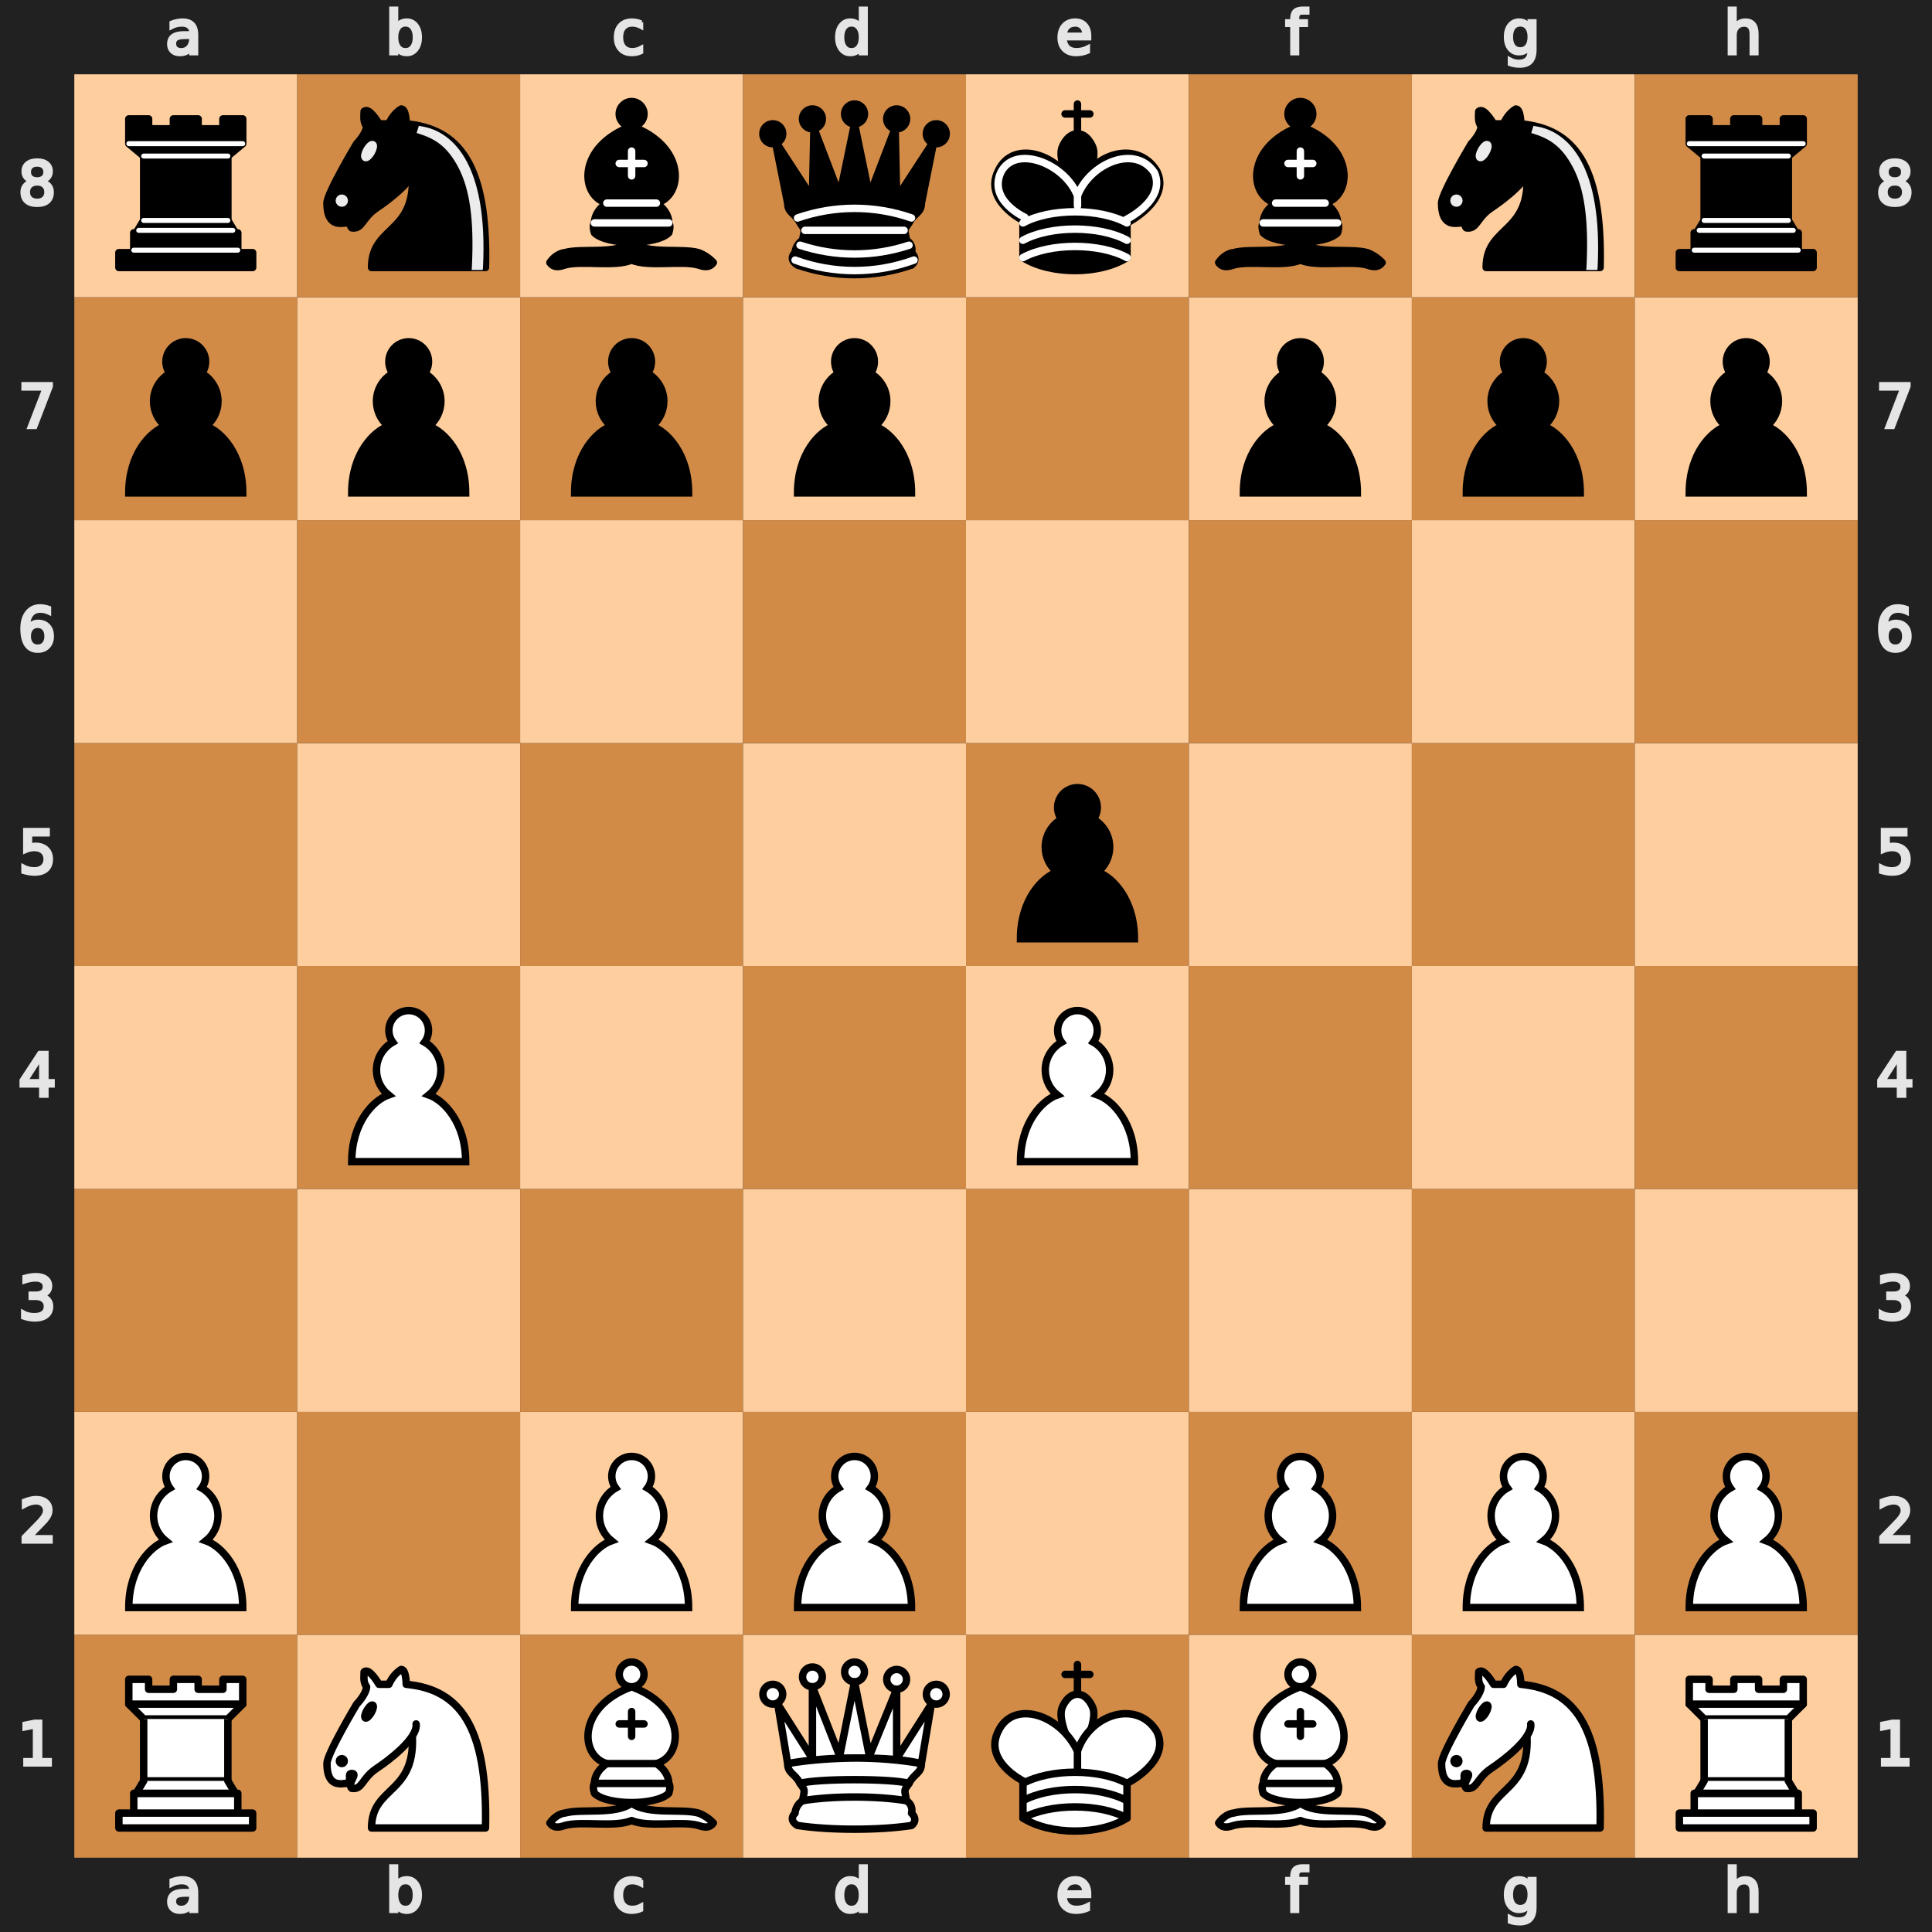
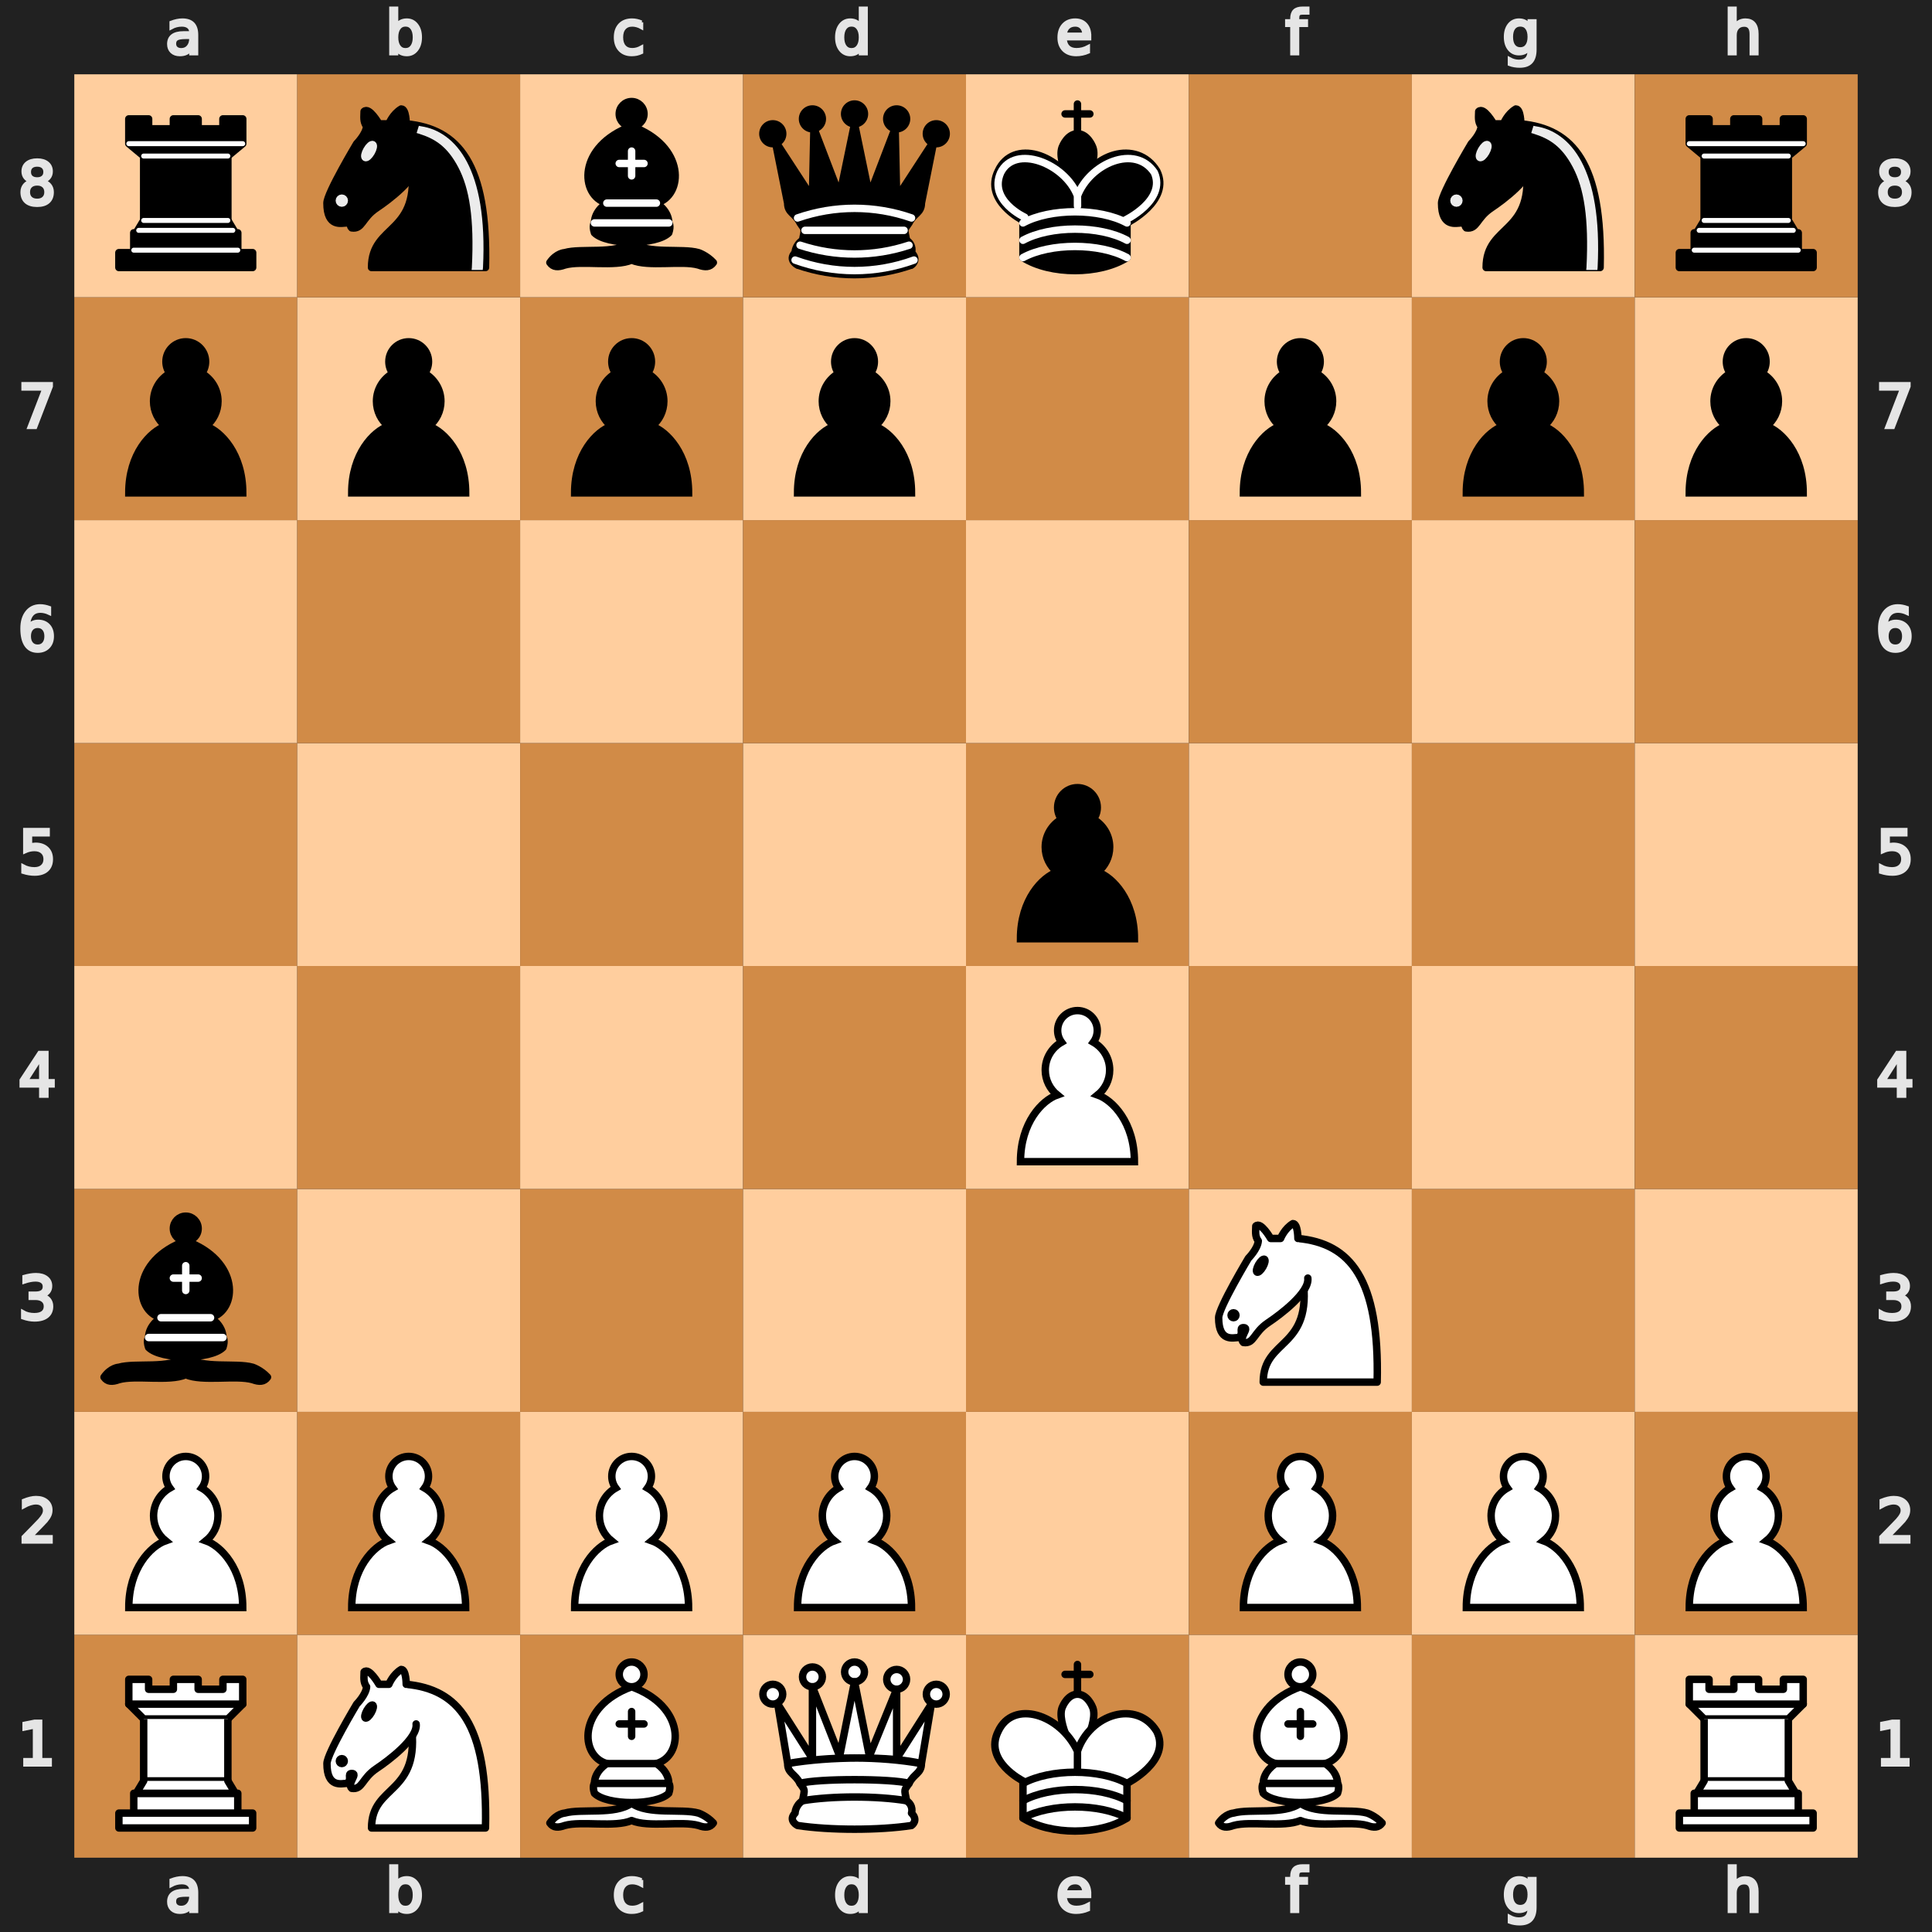
<svg xmlns="http://www.w3.org/2000/svg" xmlns:xlink="http://www.w3.org/1999/xlink" version="1.2" baseProfile="tiny" viewBox="0 0 390 390">
  <defs>
    <g id="white-pawn" class="white pawn">
      <path d="M22.5 9c-2.21 0-4 1.79-4 4 0 .89.29 1.71.78 2.38C17.33 16.5 16 18.59 16 21c0 2.03.94 3.84 2.41 5.03-3 1.06-7.41 5.55-7.41 13.47h23c0-7.92-4.41-12.41-7.41-13.47 1.47-1.19 2.41-3 2.41-5.03 0-2.41-1.33-4.5-3.28-5.62.49-.67.78-1.49.78-2.38 0-2.21-1.79-4-4-4z" fill="#fff" stroke="#000" stroke-width="1.5" stroke-linecap="round" />
    </g>
    <g id="white-knight" class="white knight" fill="none" fill-rule="evenodd" stroke="#000" stroke-width="1.5" stroke-linecap="round" stroke-linejoin="round">
      <path d="M 22,10 C 32.5,11 38.5,18 38,39 L 15,39 C 15,30 25,32.5 23,18" style="fill:#ffffff; stroke:#000000;" />
      <path d="M 24,18 C 24.38,20.91 18.45,25.37 16,27 C 13,29 13.18,31.34 11,31 C 9.958,30.06 12.41,27.96 11,28 C 10,28 11.19,29.23 10,30 C 9,30 5.997,31 6,26 C 6,24 12,14 12,14 C 12,14 13.89,12.1 14,10.5 C 13.27,9.506 13.5,8.5 13.5,7.5 C 14.5,6.5 16.5,10 16.5,10 L 18.5,10 C 18.5,10 19.28,8.008 21,7 C 22,7 22,10 22,10" style="fill:#ffffff; stroke:#000000;" />
      <path d="M 9.5 25.5 A 0.5 0.5 0 1 1 8.5,25.5 A 0.5 0.5 0 1 1 9.5 25.5 z" style="fill:#000000; stroke:#000000;" />
      <path d="M 15 15.5 A 0.5 1.5 0 1 1 14,15.5 A 0.5 1.5 0 1 1 15 15.5 z" transform="matrix(0.866,0.5,-0.5,0.866,9.693,-5.173)" style="fill:#000000; stroke:#000000;" />
    </g>
    <g id="white-bishop" class="white bishop" fill="none" fill-rule="evenodd" stroke="#000" stroke-width="1.5" stroke-linecap="round" stroke-linejoin="round">
      <g fill="#fff" stroke-linecap="butt">
        <path d="M9 36c3.39-.97 10.11.43 13.5-2 3.39 2.43 10.11 1.03 13.5 2 0 0 1.65.54 3 2-.68.97-1.65.99-3 .5-3.39-.97-10.11.46-13.5-1-3.39 1.46-10.11.03-13.5 1-1.354.49-2.323.47-3-.5 1.354-1.94 3-2 3-2zM15 32c2.5 2.5 12.5 2.5 15 0 .5-1.5 0-2 0-2 0-2.5-2.5-4-2.5-4 5.5-1.5 6-11.5-5-15.5-11 4-10.5 14-5 15.5 0 0-2.5 1.5-2.5 4 0 0-.5.5 0 2zM25 8a2.5 2.5 0 1 1-5 0 2.5 2.5 0 1 1 5 0z" />
      </g>
      <path d="M17.5 26h10M15 30h15m-7.5-14.5v5M20 18h5" stroke-linejoin="miter" />
    </g>
    <g id="white-rook" class="white rook" fill="#fff" fill-rule="evenodd" stroke="#000" stroke-width="1.5" stroke-linecap="round" stroke-linejoin="round">
      <path d="M9 39h27v-3H9v3zM12 36v-4h21v4H12zM11 14V9h4v2h5V9h5v2h5V9h4v5" stroke-linecap="butt" />
      <path d="M34 14l-3 3H14l-3-3" />
      <path d="M31 17v12.5H14V17" stroke-linecap="butt" stroke-linejoin="miter" />
      <path d="M31 29.5l1.5 2.5h-20l1.5-2.5" />
      <path d="M11 14h23" fill="none" stroke-linejoin="miter" />
    </g>
    <g id="white-queen" class="white queen" fill="#fff" fill-rule="evenodd" stroke="#000" stroke-width="1.5" stroke-linecap="round" stroke-linejoin="round">
      <path d="M8 12a2 2 0 1 1-4 0 2 2 0 1 1 4 0zM24.5 7.5a2 2 0 1 1-4 0 2 2 0 1 1 4 0zM41 12a2 2 0 1 1-4 0 2 2 0 1 1 4 0zM16 8.5a2 2 0 1 1-4 0 2 2 0 1 1 4 0zM33 9a2 2 0 1 1-4 0 2 2 0 1 1 4 0z" />
      <path d="M9 26c8.5-1.5 21-1.5 27 0l2-12-7 11V11l-5.5 13.5-3-15-3 15-5.5-14V25L7 14l2 12zM9 26c0 2 1.5 2 2.5 4 1 1.5 1 1 .5 3.5-1.5 1-1.5 2.5-1.5 2.5-1.5 1.5.5 2.5.5 2.5 6.5 1 16.5 1 23 0 0 0 1.5-1 0-2.5 0 0 .5-1.5-1-2.5-.5-2.5-.5-2 .5-3.5 1-2 2.5-2 2.5-4-8.5-1.5-18.5-1.5-27 0z" stroke-linecap="butt" />
      <path d="M11.5 30c3.5-1 18.5-1 22 0M12 33.5c6-1 15-1 21 0" fill="none" />
    </g>
    <g id="white-king" class="white king" fill="none" fill-rule="evenodd" stroke="#000" stroke-width="1.5" stroke-linecap="round" stroke-linejoin="round">
      <path d="M22.5 11.63V6M20 8h5" stroke-linejoin="miter" />
      <path d="M22.5 25s4.5-7.5 3-10.5c0 0-1-2.5-3-2.5s-3 2.5-3 2.5c-1.5 3 3 10.5 3 10.5" fill="#fff" stroke-linecap="butt" stroke-linejoin="miter" />
      <path d="M11.5 37c5.5 3.5 15.5 3.5 21 0v-7s9-4.5 6-10.5c-4-6.5-13.5-3.5-16 4V27v-3.5c-3.5-7.5-13-10.5-16-4-3 6 5 10 5 10V37z" fill="#fff" />
      <path d="M11.5 30c5.5-3 15.5-3 21 0m-21 3.5c5.5-3 15.5-3 21 0m-21 3.5c5.5-3 15.5-3 21 0" />
    </g>
    <g id="black-pawn" class="black pawn">
      <path d="M22.5 9c-2.21 0-4 1.79-4 4 0 .89.29 1.71.78 2.38C17.33 16.5 16 18.59 16 21c0 2.03.94 3.84 2.41 5.03-3 1.06-7.41 5.55-7.41 13.47h23c0-7.92-4.41-12.41-7.41-13.47 1.47-1.19 2.41-3 2.41-5.03 0-2.41-1.33-4.5-3.28-5.62.49-.67.78-1.49.78-2.38 0-2.21-1.79-4-4-4z" fill="#000" stroke="#000" stroke-width="1.5" stroke-linecap="round" />
    </g>
    <g id="black-knight" class="black knight" fill="none" fill-rule="evenodd" stroke="#000" stroke-width="1.5" stroke-linecap="round" stroke-linejoin="round">
      <path d="M 22,10 C 32.5,11 38.5,18 38,39 L 15,39 C 15,30 25,32.5 23,18" style="fill:#000000; stroke:#000000;" />
      <path d="M 24,18 C 24.38,20.91 18.45,25.37 16,27 C 13,29 13.18,31.34 11,31 C 9.958,30.06 12.41,27.96 11,28 C 10,28 11.19,29.23 10,30 C 9,30 5.997,31 6,26 C 6,24 12,14 12,14 C 12,14 13.89,12.1 14,10.5 C 13.27,9.506 13.5,8.5 13.5,7.5 C 14.5,6.5 16.5,10 16.5,10 L 18.5,10 C 18.5,10 19.28,8.008 21,7 C 22,7 22,10 22,10" style="fill:#000000; stroke:#000000;" />
      <path d="M 9.5 25.5 A 0.5 0.5 0 1 1 8.5,25.5 A 0.5 0.5 0 1 1 9.5 25.5 z" style="fill:#ececec; stroke:#ececec;" />
      <path d="M 15 15.5 A 0.5 1.5 0 1 1 14,15.5 A 0.5 1.5 0 1 1 15 15.5 z" transform="matrix(0.866,0.5,-0.5,0.866,9.693,-5.173)" style="fill:#ececec; stroke:#ececec;" />
      <path d="M 24.55,10.4 L 24.1,11.85 L 24.6,12 C 27.75,13 30.25,14.49 32.5,18.75 C 34.75,23.01 35.75,29.06 35.25,39 L 35.2,39.5 L 37.45,39.5 L 37.5,39 C 38,28.94 36.62,22.15 34.25,17.66 C 31.88,13.17 28.46,11.02 25.06,10.5 L 24.55,10.4 z " style="fill:#ececec; stroke:none;" />
    </g>
    <g id="black-bishop" class="black bishop" fill="none" fill-rule="evenodd" stroke="#000" stroke-width="1.5" stroke-linecap="round" stroke-linejoin="round">
      <path d="M9 36c3.39-.97 10.11.43 13.5-2 3.39 2.43 10.11 1.03 13.5 2 0 0 1.65.54 3 2-.68.97-1.65.99-3 .5-3.39-.97-10.11.46-13.5-1-3.39 1.46-10.11.03-13.5 1-1.354.49-2.323.47-3-.5 1.354-1.94 3-2 3-2zm6-4c2.5 2.5 12.5 2.5 15 0 .5-1.5 0-2 0-2 0-2.5-2.5-4-2.5-4 5.5-1.5 6-11.5-5-15.5-11 4-10.5 14-5 15.5 0 0-2.5 1.5-2.5 4 0 0-.5.5 0 2zM25 8a2.5 2.5 0 1 1-5 0 2.5 2.5 0 1 1 5 0z" fill="#000" stroke-linecap="butt" />
      <path d="M17.5 26h10M15 30h15m-7.5-14.5v5M20 18h5" stroke="#fff" stroke-linejoin="miter" />
    </g>
    <g id="black-rook" class="black rook" fill="#000" fill-rule="evenodd" stroke="#000" stroke-width="1.5" stroke-linecap="round" stroke-linejoin="round">
      <path d="M9 39h27v-3H9v3zM12.5 32l1.5-2.5h17l1.5 2.5h-20zM12 36v-4h21v4H12z" stroke-linecap="butt" />
      <path d="M14 29.5v-13h17v13H14z" stroke-linecap="butt" stroke-linejoin="miter" />
      <path d="M14 16.5L11 14h23l-3 2.5H14zM11 14V9h4v2h5V9h5v2h5V9h4v5H11z" stroke-linecap="butt" />
      <path d="M12 35.5h21M13 31.5h19M14 29.5h17M14 16.5h17M11 14h23" fill="none" stroke="#fff" stroke-width="1" stroke-linejoin="miter" />
    </g>
    <g id="black-queen" class="black queen" fill="#000" fill-rule="evenodd" stroke="#000" stroke-width="1.5" stroke-linecap="round" stroke-linejoin="round">
      <g fill="#000" stroke="none">
        <circle cx="6" cy="12" r="2.75" />
        <circle cx="14" cy="9" r="2.75" />
        <circle cx="22.5" cy="8" r="2.75" />
        <circle cx="31" cy="9" r="2.75" />
        <circle cx="39" cy="12" r="2.75" />
      </g>
      <path d="M9 26c8.5-1.5 21-1.5 27 0l2.5-12.5L31 25l-.3-14.1-5.2 13.6-3-14.5-3 14.5-5.2-13.6L14 25 6.5 13.5 9 26zM9 26c0 2 1.5 2 2.5 4 1 1.5 1 1 .5 3.5-1.5 1-1.5 2.5-1.5 2.5-1.5 1.5.5 2.5.5 2.5 6.5 1 16.5 1 23 0 0 0 1.5-1 0-2.5 0 0 .5-1.5-1-2.5-.5-2.5-.5-2 .5-3.5 1-2 2.5-2 2.5-4-8.5-1.5-18.5-1.5-27 0z" stroke-linecap="butt" />
      <path d="M11 38.5a35 35 1 0 0 23 0" fill="none" stroke-linecap="butt" />
      <path d="M11 29a35 35 1 0 1 23 0M12.5 31.5h20M11.5 34.5a35 35 1 0 0 22 0M10.5 37.5a35 35 1 0 0 24 0" fill="none" stroke="#fff" />
    </g>
    <g id="black-king" class="black king" fill="none" fill-rule="evenodd" stroke="#000" stroke-width="1.5" stroke-linecap="round" stroke-linejoin="round">
      <path d="M22.5 11.63V6" stroke-linejoin="miter" />
      <path d="M22.5 25s4.5-7.5 3-10.5c0 0-1-2.5-3-2.5s-3 2.5-3 2.5c-1.5 3 3 10.5 3 10.5" fill="#000" stroke-linecap="butt" stroke-linejoin="miter" />
      <path d="M11.5 37c5.5 3.5 15.5 3.5 21 0v-7s9-4.5 6-10.5c-4-6.5-13.5-3.5-16 4V27v-3.5c-3.5-7.5-13-10.5-16-4-3 6 5 10 5 10V37z" fill="#000" />
      <path d="M20 8h5" stroke-linejoin="miter" />
      <path d="M32 29.5s8.5-4 6.03-9.65C34.15 14 25 18 22.5 24.5l.01 2.1-.01-2.1C20 18 9.906 14 6.997 19.85c-2.497 5.65 4.853 9 4.853 9M11.5 30c5.5-3 15.5-3 21 0m-21 3.5c5.5-3 15.5-3 21 0m-21 3.5c5.5-3 15.5-3 21 0" stroke="#fff" />
    </g>
  </defs>
  <rect x="0" y="0" width="390" height="390" fill="#212121" />
  <g transform="translate(20, 0) scale(0.75, 0.75)" fill="#e5e5e5" stroke="#e5e5e5">
    <path d="M23.328 10.016q-1.742 0-2.414.398-.672.398-.672 1.36 0 .765.5 1.218.508.445 1.375.445 1.196 0 1.914-.843.727-.852.727-2.258v-.32zm2.867-.594v4.992h-1.437v-1.328q-.492.797-1.227 1.18-.734.375-1.797.375-1.343 0-2.14-.75-.79-.758-.79-2.024 0-1.476.985-2.226.992-.75 2.953-.75h2.016V8.75q0-.992-.656-1.531-.649-.547-1.829-.547-.75 0-1.46.18-.711.18-1.368.539V6.062q.79-.304 1.532-.453.742-.156 1.445-.156 1.898 0 2.836.984.937.985.937 2.985z" />
  </g>
  <g transform="translate(20, 375) scale(0.75, 0.75)" fill="#e5e5e5" stroke="#e5e5e5">
    <path d="M23.328 10.016q-1.742 0-2.414.398-.672.398-.672 1.36 0 .765.5 1.218.508.445 1.375.445 1.196 0 1.914-.843.727-.852.727-2.258v-.32zm2.867-.594v4.992h-1.437v-1.328q-.492.797-1.227 1.18-.734.375-1.797.375-1.343 0-2.14-.75-.79-.758-.79-2.024 0-1.476.985-2.226.992-.75 2.953-.75h2.016V8.75q0-.992-.656-1.531-.649-.547-1.829-.547-.75 0-1.46.18-.711.18-1.368.539V6.062q.79-.304 1.532-.453.742-.156 1.445-.156 1.898 0 2.836.984.937.985.937 2.985z" />
  </g>
  <g transform="translate(65, 0) scale(0.75, 0.75)" fill="#e5e5e5" stroke="#e5e5e5">
    <path d="M24.922 10.047q0-1.586-.656-2.485-.649-.906-1.79-.906-1.14 0-1.796.906-.649.899-.649 2.485 0 1.586.649 2.492.656.898 1.797.898 1.14 0 1.789-.898.656-.906.656-2.492zm-4.89-3.055q.452-.781 1.14-1.156.695-.383 1.656-.383 1.594 0 2.586 1.266 1 1.265 1 3.328 0 2.062-1 3.328-.992 1.266-2.586 1.266-.96 0-1.656-.375-.688-.383-1.14-1.164v1.312h-1.446V2.258h1.445z" />
  </g>
  <g transform="translate(65, 375) scale(0.75, 0.75)" fill="#e5e5e5" stroke="#e5e5e5">
    <path d="M24.922 10.047q0-1.586-.656-2.485-.649-.906-1.79-.906-1.14 0-1.796.906-.649.899-.649 2.485 0 1.586.649 2.492.656.898 1.797.898 1.14 0 1.789-.898.656-.906.656-2.492zm-4.89-3.055q.452-.781 1.14-1.156.695-.383 1.656-.383 1.594 0 2.586 1.266 1 1.265 1 3.328 0 2.062-1 3.328-.992 1.266-2.586 1.266-.96 0-1.656-.375-.688-.383-1.14-1.164v1.312h-1.446V2.258h1.445z" />
  </g>
  <g transform="translate(110, 0) scale(0.75, 0.75)" fill="#e5e5e5" stroke="#e5e5e5">
    <path d="M25.96 6v1.344q-.608-.336-1.226-.5-.609-.172-1.234-.172-1.398 0-2.172.89-.773.883-.773 2.485 0 1.601.773 2.492.774.883 2.172.883.625 0 1.234-.164.618-.172 1.227-.508v1.328q-.602.281-1.25.422-.64.14-1.367.14-1.977 0-3.14-1.242-1.165-1.242-1.165-3.351 0-2.14 1.172-3.367 1.18-1.227 3.227-1.227.664 0 1.296.14.633.134 1.227.407z" />
  </g>
  <g transform="translate(110, 375) scale(0.75, 0.75)" fill="#e5e5e5" stroke="#e5e5e5">
    <path d="M25.96 6v1.344q-.608-.336-1.226-.5-.609-.172-1.234-.172-1.398 0-2.172.89-.773.883-.773 2.485 0 1.601.773 2.492.774.883 2.172.883.625 0 1.234-.164.618-.172 1.227-.508v1.328q-.602.281-1.25.422-.64.14-1.367.14-1.977 0-3.14-1.242-1.165-1.242-1.165-3.351 0-2.14 1.172-3.367 1.18-1.227 3.227-1.227.664 0 1.296.14.633.134 1.227.407z" />
  </g>
  <g transform="translate(155, 0) scale(0.75, 0.75)" fill="#e5e5e5" stroke="#e5e5e5">
    <path d="M24.973 6.992V2.258h1.437v12.156h-1.437v-1.312q-.453.78-1.149 1.164-.687.375-1.656.375-1.586 0-2.586-1.266-.992-1.266-.992-3.328 0-2.063.992-3.328 1-1.266 2.586-1.266.969 0 1.656.383.696.375 1.149 1.156zm-4.899 3.055q0 1.586.649 2.492.656.898 1.797.898 1.14 0 1.796-.898.657-.906.657-2.492 0-1.586-.657-2.485-.656-.906-1.796-.906-1.141 0-1.797.906-.649.899-.649 2.485z" />
  </g>
  <g transform="translate(155, 375) scale(0.75, 0.75)" fill="#e5e5e5" stroke="#e5e5e5">
    <path d="M24.973 6.992V2.258h1.437v12.156h-1.437v-1.312q-.453.78-1.149 1.164-.687.375-1.656.375-1.586 0-2.586-1.266-.992-1.266-.992-3.328 0-2.063.992-3.328 1-1.266 2.586-1.266.969 0 1.656.383.696.375 1.149 1.156zm-4.899 3.055q0 1.586.649 2.492.656.898 1.797.898 1.14 0 1.796-.898.657-.906.657-2.492 0-1.586-.657-2.485-.656-.906-1.796-.906-1.141 0-1.797.906-.649.899-.649 2.485z" />
  </g>
  <g transform="translate(200, 0) scale(0.75, 0.75)" fill="#e5e5e5" stroke="#e5e5e5">
    <path d="M26.555 9.68v.703h-6.61q.094 1.484.89 2.265.806.774 2.235.774.828 0 1.602-.203.781-.203 1.547-.61v1.36q-.774.328-1.586.5-.813.172-1.649.172-2.093 0-3.32-1.22-1.219-1.218-1.219-3.296 0-2.148 1.157-3.406 1.164-1.266 3.132-1.266 1.766 0 2.79 1.14 1.03 1.134 1.03 3.087zm-1.438-.422q-.015-1.18-.664-1.883-.64-.703-1.703-.703-1.203 0-1.93.68-.718.68-.828 1.914z" />
  </g>
  <g transform="translate(200, 375) scale(0.75, 0.75)" fill="#e5e5e5" stroke="#e5e5e5">
    <path d="M26.555 9.68v.703h-6.61q.094 1.484.89 2.265.806.774 2.235.774.828 0 1.602-.203.781-.203 1.547-.61v1.36q-.774.328-1.586.5-.813.172-1.649.172-2.093 0-3.32-1.22-1.219-1.218-1.219-3.296 0-2.148 1.157-3.406 1.164-1.266 3.132-1.266 1.766 0 2.79 1.14 1.03 1.134 1.03 3.087zm-1.438-.422q-.015-1.18-.664-1.883-.64-.703-1.703-.703-1.203 0-1.93.68-.718.68-.828 1.914z" />
  </g>
  <g transform="translate(245, 0) scale(0.75, 0.75)" fill="#e5e5e5" stroke="#e5e5e5">
    <path d="M25.285 2.258v1.195H23.91q-.773 0-1.078.313-.297.312-.297 1.125v.773h2.367v1.117h-2.367v7.633H21.09V6.781h-1.375V5.664h1.375v-.61q0-1.46.68-2.124.68-.672 2.156-.672z" />
  </g>
  <g transform="translate(245, 375) scale(0.75, 0.75)" fill="#e5e5e5" stroke="#e5e5e5">
    <path d="M25.285 2.258v1.195H23.91q-.773 0-1.078.313-.297.312-.297 1.125v.773h2.367v1.117h-2.367v7.633H21.09V6.781h-1.375V5.664h1.375v-.61q0-1.46.68-2.124.68-.672 2.156-.672z" />
  </g>
  <g transform="translate(290, 0) scale(0.75, 0.75)" fill="#e5e5e5" stroke="#e5e5e5">
    <path d="M24.973 9.937q0-1.562-.649-2.421-.64-.86-1.804-.86-1.157 0-1.805.86-.64.859-.64 2.421 0 1.555.64 2.415.648.859 1.805.859 1.164 0 1.804-.86.649-.859.649-2.414zm1.437 3.391q0 2.234-.992 3.32-.992 1.094-3.04 1.094-.757 0-1.429-.117-.672-.11-1.304-.344v-1.398q.632.344 1.25.508.617.164 1.257.164 1.414 0 2.118-.743.703-.734.703-2.226v-.711q-.446.773-1.141 1.156-.695.383-1.664.383-1.61 0-2.594-1.227-.984-1.226-.984-3.25 0-2.03.984-3.257.985-1.227 2.594-1.227.969 0 1.664.383t1.14 1.156V5.664h1.438z" />
  </g>
  <g transform="translate(290, 375) scale(0.75, 0.75)" fill="#e5e5e5" stroke="#e5e5e5">
    <path d="M24.973 9.937q0-1.562-.649-2.421-.64-.86-1.804-.86-1.157 0-1.805.86-.64.859-.64 2.421 0 1.555.64 2.415.648.859 1.805.859 1.164 0 1.804-.86.649-.859.649-2.414zm1.437 3.391q0 2.234-.992 3.32-.992 1.094-3.04 1.094-.757 0-1.429-.117-.672-.11-1.304-.344v-1.398q.632.344 1.25.508.617.164 1.257.164 1.414 0 2.118-.743.703-.734.703-2.226v-.711q-.446.773-1.141 1.156-.695.383-1.664.383-1.61 0-2.594-1.227-.984-1.226-.984-3.25 0-2.03.984-3.257.985-1.227 2.594-1.227.969 0 1.664.383t1.14 1.156V5.664h1.438z" />
  </g>
  <g transform="translate(335, 0) scale(0.75, 0.75)" fill="#e5e5e5" stroke="#e5e5e5">
    <path d="M26.164 9.133v5.281h-1.437V9.18q0-1.243-.485-1.86-.484-.617-1.453-.617-1.164 0-1.836.742-.672.742-.672 2.024v4.945h-1.445V2.258h1.445v4.765q.516-.789 1.211-1.18.703-.39 1.617-.39 1.508 0 2.282.938.773.93.773 2.742z" />
  </g>
  <g transform="translate(335, 375) scale(0.75, 0.75)" fill="#e5e5e5" stroke="#e5e5e5">
    <path d="M26.164 9.133v5.281h-1.437V9.18q0-1.243-.485-1.86-.484-.617-1.453-.617-1.164 0-1.836.742-.672.742-.672 2.024v4.945h-1.445V2.258h1.445v4.765q.516-.789 1.211-1.18.703-.39 1.617-.39 1.508 0 2.282.938.773.93.773 2.742z" />
  </g>
  <g transform="translate(0, 335) scale(0.75, 0.75)" fill="#e5e5e5" stroke="#e5e5e5">
    <path d="M6.754 26.996h2.578v-8.898l-2.805.562v-1.437l2.79-.563h1.578v10.336h2.578v1.328h-6.72z" />
  </g>
  <g transform="translate(375, 335) scale(0.75, 0.75)" fill="#e5e5e5" stroke="#e5e5e5">
    <path d="M6.754 26.996h2.578v-8.898l-2.805.562v-1.437l2.79-.563h1.578v10.336h2.578v1.328h-6.72z" />
  </g>
  <g transform="translate(0, 290) scale(0.75, 0.75)" fill="#e5e5e5" stroke="#e5e5e5">
    <path d="M8.195 26.996h5.508v1.328H6.297v-1.328q.898-.93 2.445-2.492 1.555-1.57 1.953-2.024.758-.851 1.055-1.437.305-.594.305-1.164 0-.93-.657-1.516-.648-.586-1.695-.586-.742 0-1.57.258-.82.258-1.758.781v-1.593q.953-.383 1.781-.578.828-.196 1.516-.196 1.812 0 2.89.906 1.079.907 1.079 2.422 0 .72-.274 1.368-.265.64-.976 1.515-.196.227-1.243 1.313-1.046 1.078-2.953 3.023z" />
  </g>
  <g transform="translate(375, 290) scale(0.75, 0.75)" fill="#e5e5e5" stroke="#e5e5e5">
    <path d="M8.195 26.996h5.508v1.328H6.297v-1.328q.898-.93 2.445-2.492 1.555-1.57 1.953-2.024.758-.851 1.055-1.437.305-.594.305-1.164 0-.93-.657-1.516-.648-.586-1.695-.586-.742 0-1.57.258-.82.258-1.758.781v-1.593q.953-.383 1.781-.578.828-.196 1.516-.196 1.812 0 2.89.906 1.079.907 1.079 2.422 0 .72-.274 1.368-.265.64-.976 1.515-.196.227-1.243 1.313-1.046 1.078-2.953 3.023z" />
  </g>
  <g transform="translate(0, 245) scale(0.75, 0.75)" fill="#e5e5e5" stroke="#e5e5e5">
    <path d="M11.434 22.035q1.132.242 1.765 1.008.64.766.64 1.89 0 1.727-1.187 2.672-1.187.946-3.375.946-.734 0-1.515-.149-.774-.14-1.602-.43V26.45q.656.383 1.438.578.78.196 1.632.196 1.485 0 2.258-.586.782-.586.782-1.703 0-1.032-.727-1.61-.719-.586-2.008-.586h-1.36v-1.297h1.423q1.164 0 1.78-.46.618-.47.618-1.344 0-.899-.64-1.375-.633-.485-1.82-.485-.65 0-1.391.141-.743.14-1.633.437V16.95q.898-.25 1.68-.375.788-.125 1.484-.125 1.797 0 2.844.82 1.046.813 1.046 2.204 0 .968-.554 1.64-.555.664-1.578.922z" />
  </g>
  <g transform="translate(375, 245) scale(0.75, 0.75)" fill="#e5e5e5" stroke="#e5e5e5">
    <path d="M11.434 22.035q1.132.242 1.765 1.008.64.766.64 1.89 0 1.727-1.187 2.672-1.187.946-3.375.946-.734 0-1.515-.149-.774-.14-1.602-.43V26.45q.656.383 1.438.578.78.196 1.632.196 1.485 0 2.258-.586.782-.586.782-1.703 0-1.032-.727-1.61-.719-.586-2.008-.586h-1.36v-1.297h1.423q1.164 0 1.78-.46.618-.47.618-1.344 0-.899-.64-1.375-.633-.485-1.82-.485-.65 0-1.391.141-.743.14-1.633.437V16.95q.898-.25 1.68-.375.788-.125 1.484-.125 1.797 0 2.844.82 1.046.813 1.046 2.204 0 .968-.554 1.64-.555.664-1.578.922z" />
  </g>
  <g transform="translate(0, 200) scale(0.75, 0.75)" fill="#e5e5e5" stroke="#e5e5e5">
    <path d="M11.016 18.035L7.03 24.262h3.985zm-.414-1.375h1.984v7.602h1.664v1.312h-1.664v2.75h-1.57v-2.75H5.75v-1.523z" />
  </g>
  <g transform="translate(375, 200) scale(0.75, 0.75)" fill="#e5e5e5" stroke="#e5e5e5">
    <path d="M11.016 18.035L7.03 24.262h3.985zm-.414-1.375h1.984v7.602h1.664v1.312h-1.664v2.75h-1.57v-2.75H5.75v-1.523z" />
  </g>
  <g transform="translate(0, 155) scale(0.75, 0.75)" fill="#e5e5e5" stroke="#e5e5e5">
    <path d="M6.719 16.66h6.195v1.328h-4.75v2.86q.344-.118.688-.172.343-.063.687-.063 1.953 0 3.094 1.07 1.14 1.07 1.14 2.899 0 1.883-1.171 2.93-1.172 1.039-3.305 1.039-.735 0-1.5-.125-.758-.125-1.57-.375v-1.586q.703.383 1.453.57.75.188 1.586.188 1.351 0 2.14-.711.79-.711.79-1.93 0-1.219-.79-1.93-.789-.71-2.14-.71-.633 0-1.266.14-.625.14-1.281.438z" />
  </g>
  <g transform="translate(375, 155) scale(0.75, 0.75)" fill="#e5e5e5" stroke="#e5e5e5">
    <path d="M6.719 16.66h6.195v1.328h-4.75v2.86q.344-.118.688-.172.343-.063.687-.063 1.953 0 3.094 1.07 1.14 1.07 1.14 2.899 0 1.883-1.171 2.93-1.172 1.039-3.305 1.039-.735 0-1.5-.125-.758-.125-1.57-.375v-1.586q.703.383 1.453.57.75.188 1.586.188 1.351 0 2.14-.711.79-.711.79-1.93 0-1.219-.79-1.93-.789-.71-2.14-.71-.633 0-1.266.14-.625.14-1.281.438z" />
  </g>
  <g transform="translate(0, 110) scale(0.75, 0.75)" fill="#e5e5e5" stroke="#e5e5e5">
    <path d="M10.137 21.863q-1.063 0-1.688.727-.617.726-.617 1.992 0 1.258.617 1.992.625.727 1.688.727 1.062 0 1.68-.727.624-.734.624-1.992 0-1.266-.625-1.992-.617-.727-1.68-.727zm3.133-4.945v1.437q-.594-.28-1.204-.43-.601-.148-1.195-.148-1.562 0-2.39 1.055-.82 1.055-.938 3.188.46-.68 1.156-1.04.696-.367 1.531-.367 1.758 0 2.774 1.07 1.023 1.063 1.023 2.899 0 1.797-1.062 2.883-1.063 1.086-2.828 1.086-2.024 0-3.094-1.547-1.07-1.555-1.07-4.5 0-2.766 1.312-4.406 1.313-1.649 3.524-1.649.593 0 1.195.117.61.118 1.266.352z" />
  </g>
  <g transform="translate(375, 110) scale(0.75, 0.75)" fill="#e5e5e5" stroke="#e5e5e5">
    <path d="M10.137 21.863q-1.063 0-1.688.727-.617.726-.617 1.992 0 1.258.617 1.992.625.727 1.688.727 1.062 0 1.68-.727.624-.734.624-1.992 0-1.266-.625-1.992-.617-.727-1.68-.727zm3.133-4.945v1.437q-.594-.28-1.204-.43-.601-.148-1.195-.148-1.562 0-2.39 1.055-.82 1.055-.938 3.188.46-.68 1.156-1.04.696-.367 1.531-.367 1.758 0 2.774 1.07 1.023 1.063 1.023 2.899 0 1.797-1.062 2.883-1.063 1.086-2.828 1.086-2.024 0-3.094-1.547-1.07-1.555-1.07-4.5 0-2.766 1.312-4.406 1.313-1.649 3.524-1.649.593 0 1.195.117.61.118 1.266.352z" />
  </g>
  <g transform="translate(0, 65) scale(0.75, 0.75)" fill="#e5e5e5" stroke="#e5e5e5">
    <path d="M6.25 16.66h7.5v.672L9.516 28.324H7.867l3.985-10.336H6.25z" />
  </g>
  <g transform="translate(375, 65) scale(0.75, 0.75)" fill="#e5e5e5" stroke="#e5e5e5">
    <path d="M6.25 16.66h7.5v.672L9.516 28.324H7.867l3.985-10.336H6.25z" />
  </g>
  <g transform="translate(0, 20) scale(0.75, 0.75)" fill="#e5e5e5" stroke="#e5e5e5">
    <path d="M10 22.785q-1.125 0-1.773.602-.641.601-.641 1.656t.64 1.656q.649.602 1.774.602t1.773-.602q.649-.61.649-1.656 0-1.055-.649-1.656-.64-.602-1.773-.602zm-1.578-.672q-1.016-.25-1.586-.945-.563-.695-.563-1.695 0-1.399.993-2.211 1-.813 2.734-.813 1.742 0 2.734.813.993.812.993 2.21 0 1-.57 1.696-.563.695-1.571.945 1.14.266 1.773 1.04.641.773.641 1.89 0 1.695-1.04 2.602-1.03.906-2.96.906t-2.969-.906Q6 26.738 6 25.043q0-1.117.64-1.89.641-.774 1.782-1.04zm-.578-2.492q0 .906.562 1.414.57.508 1.594.508 1.016 0 1.586-.508.578-.508.578-1.414 0-.906-.578-1.414-.57-.508-1.586-.508-1.023 0-1.594.508-.562.508-.562 1.414z" />
  </g>
  <g transform="translate(375, 20) scale(0.75, 0.75)" fill="#e5e5e5" stroke="#e5e5e5">
    <path d="M10 22.785q-1.125 0-1.773.602-.641.601-.641 1.656t.64 1.656q.649.602 1.774.602t1.773-.602q.649-.61.649-1.656 0-1.055-.649-1.656-.64-.602-1.773-.602zm-1.578-.672q-1.016-.25-1.586-.945-.563-.695-.563-1.695 0-1.399.993-2.211 1-.813 2.734-.813 1.742 0 2.734.813.993.812.993 2.21 0 1-.57 1.696-.563.695-1.571.945 1.14.266 1.773 1.04.641.773.641 1.89 0 1.695-1.04 2.602-1.03.906-2.96.906t-2.969-.906Q6 26.738 6 25.043q0-1.117.64-1.89.641-.774 1.782-1.04zm-.578-2.492q0 .906.562 1.414.57.508 1.594.508 1.016 0 1.586-.508.578-.508.578-1.414 0-.906-.578-1.414-.57-.508-1.586-.508-1.023 0-1.594.508-.562.508-.562 1.414z" />
  </g>
  <rect x="15" y="330" width="45" height="45" class="square dark a1" stroke="none" fill="#d18b47" />
  <rect x="60" y="330" width="45" height="45" class="square light b1" stroke="none" fill="#ffce9e" />
  <rect x="105" y="330" width="45" height="45" class="square dark c1" stroke="none" fill="#d18b47" />
  <rect x="150" y="330" width="45" height="45" class="square light d1" stroke="none" fill="#ffce9e" />
  <rect x="195" y="330" width="45" height="45" class="square dark e1" stroke="none" fill="#d18b47" />
  <rect x="240" y="330" width="45" height="45" class="square light f1" stroke="none" fill="#ffce9e" />
  <rect x="285" y="330" width="45" height="45" class="square dark g1" stroke="none" fill="#d18b47" />
  <rect x="330" y="330" width="45" height="45" class="square light h1" stroke="none" fill="#ffce9e" />
  <rect x="15" y="285" width="45" height="45" class="square light a2" stroke="none" fill="#ffce9e" />
  <rect x="60" y="285" width="45" height="45" class="square dark b2" stroke="none" fill="#d18b47" />
  <rect x="105" y="285" width="45" height="45" class="square light c2" stroke="none" fill="#ffce9e" />
  <rect x="150" y="285" width="45" height="45" class="square dark d2" stroke="none" fill="#d18b47" />
  <rect x="195" y="285" width="45" height="45" class="square light e2" stroke="none" fill="#ffce9e" />
  <rect x="240" y="285" width="45" height="45" class="square dark f2" stroke="none" fill="#d18b47" />
  <rect x="285" y="285" width="45" height="45" class="square light g2" stroke="none" fill="#ffce9e" />
  <rect x="330" y="285" width="45" height="45" class="square dark h2" stroke="none" fill="#d18b47" />
  <rect x="15" y="240" width="45" height="45" class="square dark a3" stroke="none" fill="#d18b47" />
  <rect x="60" y="240" width="45" height="45" class="square light b3" stroke="none" fill="#ffce9e" />
  <rect x="105" y="240" width="45" height="45" class="square dark c3" stroke="none" fill="#d18b47" />
  <rect x="150" y="240" width="45" height="45" class="square light d3" stroke="none" fill="#ffce9e" />
  <rect x="195" y="240" width="45" height="45" class="square dark e3" stroke="none" fill="#d18b47" />
  <rect x="240" y="240" width="45" height="45" class="square light f3" stroke="none" fill="#ffce9e" />
  <rect x="285" y="240" width="45" height="45" class="square dark g3" stroke="none" fill="#d18b47" />
  <rect x="330" y="240" width="45" height="45" class="square light h3" stroke="none" fill="#ffce9e" />
  <rect x="15" y="195" width="45" height="45" class="square light a4" stroke="none" fill="#ffce9e" />
  <rect x="60" y="195" width="45" height="45" class="square dark b4" stroke="none" fill="#d18b47" />
  <rect x="105" y="195" width="45" height="45" class="square light c4" stroke="none" fill="#ffce9e" />
  <rect x="150" y="195" width="45" height="45" class="square dark d4" stroke="none" fill="#d18b47" />
  <rect x="195" y="195" width="45" height="45" class="square light e4" stroke="none" fill="#ffce9e" />
  <rect x="240" y="195" width="45" height="45" class="square dark f4" stroke="none" fill="#d18b47" />
  <rect x="285" y="195" width="45" height="45" class="square light g4" stroke="none" fill="#ffce9e" />
  <rect x="330" y="195" width="45" height="45" class="square dark h4" stroke="none" fill="#d18b47" />
  <rect x="15" y="150" width="45" height="45" class="square dark a5" stroke="none" fill="#d18b47" />
  <rect x="60" y="150" width="45" height="45" class="square light b5" stroke="none" fill="#ffce9e" />
  <rect x="105" y="150" width="45" height="45" class="square dark c5" stroke="none" fill="#d18b47" />
  <rect x="150" y="150" width="45" height="45" class="square light d5" stroke="none" fill="#ffce9e" />
  <rect x="195" y="150" width="45" height="45" class="square dark e5" stroke="none" fill="#d18b47" />
  <rect x="240" y="150" width="45" height="45" class="square light f5" stroke="none" fill="#ffce9e" />
  <rect x="285" y="150" width="45" height="45" class="square dark g5" stroke="none" fill="#d18b47" />
  <rect x="330" y="150" width="45" height="45" class="square light h5" stroke="none" fill="#ffce9e" />
  <rect x="15" y="105" width="45" height="45" class="square light a6" stroke="none" fill="#ffce9e" />
  <rect x="60" y="105" width="45" height="45" class="square dark b6" stroke="none" fill="#d18b47" />
  <rect x="105" y="105" width="45" height="45" class="square light c6" stroke="none" fill="#ffce9e" />
  <rect x="150" y="105" width="45" height="45" class="square dark d6" stroke="none" fill="#d18b47" />
  <rect x="195" y="105" width="45" height="45" class="square light e6" stroke="none" fill="#ffce9e" />
  <rect x="240" y="105" width="45" height="45" class="square dark f6" stroke="none" fill="#d18b47" />
  <rect x="285" y="105" width="45" height="45" class="square light g6" stroke="none" fill="#ffce9e" />
  <rect x="330" y="105" width="45" height="45" class="square dark h6" stroke="none" fill="#d18b47" />
  <rect x="15" y="60" width="45" height="45" class="square dark a7" stroke="none" fill="#d18b47" />
  <rect x="60" y="60" width="45" height="45" class="square light b7" stroke="none" fill="#ffce9e" />
  <rect x="105" y="60" width="45" height="45" class="square dark c7" stroke="none" fill="#d18b47" />
  <rect x="150" y="60" width="45" height="45" class="square light d7" stroke="none" fill="#ffce9e" />
  <rect x="195" y="60" width="45" height="45" class="square dark e7" stroke="none" fill="#d18b47" />
  <rect x="240" y="60" width="45" height="45" class="square light f7" stroke="none" fill="#ffce9e" />
  <rect x="285" y="60" width="45" height="45" class="square dark g7" stroke="none" fill="#d18b47" />
  <rect x="330" y="60" width="45" height="45" class="square light h7" stroke="none" fill="#ffce9e" />
  <rect x="15" y="15" width="45" height="45" class="square light a8" stroke="none" fill="#ffce9e" />
  <rect x="60" y="15" width="45" height="45" class="square dark b8" stroke="none" fill="#d18b47" />
  <rect x="105" y="15" width="45" height="45" class="square light c8" stroke="none" fill="#ffce9e" />
  <rect x="150" y="15" width="45" height="45" class="square dark d8" stroke="none" fill="#d18b47" />
  <rect x="195" y="15" width="45" height="45" class="square light e8" stroke="none" fill="#ffce9e" />
  <rect x="240" y="15" width="45" height="45" class="square dark f8" stroke="none" fill="#d18b47" />
  <rect x="285" y="15" width="45" height="45" class="square light g8" stroke="none" fill="#ffce9e" />
  <rect x="330" y="15" width="45" height="45" class="square dark h8" stroke="none" fill="#d18b47" />
  <use href="#white-rook" xlink:href="#white-rook" transform="translate(15, 330)" />
  <use href="#white-knight" xlink:href="#white-knight" transform="translate(60, 330)" />
  <use href="#white-bishop" xlink:href="#white-bishop" transform="translate(105, 330)" />
  <use href="#white-queen" xlink:href="#white-queen" transform="translate(150, 330)" />
  <use href="#white-king" xlink:href="#white-king" transform="translate(195, 330)" />
  <use href="#white-bishop" xlink:href="#white-bishop" transform="translate(240, 330)" />
-   <use href="#white-knight" xlink:href="#white-knight" transform="translate(285, 330)" />
  <use href="#white-rook" xlink:href="#white-rook" transform="translate(330, 330)" />
  <use href="#white-pawn" xlink:href="#white-pawn" transform="translate(15, 285)" />
+   <use href="#white-pawn" xlink:href="#white-pawn" transform="translate(60, 285)" />
  <use href="#white-pawn" xlink:href="#white-pawn" transform="translate(105, 285)" />
  <use href="#white-pawn" xlink:href="#white-pawn" transform="translate(150, 285)" />
  <use href="#white-pawn" xlink:href="#white-pawn" transform="translate(240, 285)" />
  <use href="#white-pawn" xlink:href="#white-pawn" transform="translate(285, 285)" />
  <use href="#white-pawn" xlink:href="#white-pawn" transform="translate(330, 285)" />
-   <use href="#white-pawn" xlink:href="#white-pawn" transform="translate(60, 195)" />
+   <use href="#black-bishop" xlink:href="#black-bishop" transform="translate(15, 240)" />
+   <use href="#white-knight" xlink:href="#white-knight" transform="translate(240, 240)" />
  <use href="#white-pawn" xlink:href="#white-pawn" transform="translate(195, 195)" />
  <use href="#black-pawn" xlink:href="#black-pawn" transform="translate(195, 150)" />
  <use href="#black-pawn" xlink:href="#black-pawn" transform="translate(15, 60)" />
  <use href="#black-pawn" xlink:href="#black-pawn" transform="translate(60, 60)" />
  <use href="#black-pawn" xlink:href="#black-pawn" transform="translate(105, 60)" />
  <use href="#black-pawn" xlink:href="#black-pawn" transform="translate(150, 60)" />
  <use href="#black-pawn" xlink:href="#black-pawn" transform="translate(240, 60)" />
  <use href="#black-pawn" xlink:href="#black-pawn" transform="translate(285, 60)" />
  <use href="#black-pawn" xlink:href="#black-pawn" transform="translate(330, 60)" />
  <use href="#black-rook" xlink:href="#black-rook" transform="translate(15, 15)" />
  <use href="#black-knight" xlink:href="#black-knight" transform="translate(60, 15)" />
  <use href="#black-bishop" xlink:href="#black-bishop" transform="translate(105, 15)" />
  <use href="#black-queen" xlink:href="#black-queen" transform="translate(150, 15)" />
  <use href="#black-king" xlink:href="#black-king" transform="translate(195, 15)" />
-   <use href="#black-bishop" xlink:href="#black-bishop" transform="translate(240, 15)" />
  <use href="#black-knight" xlink:href="#black-knight" transform="translate(285, 15)" />
  <use href="#black-rook" xlink:href="#black-rook" transform="translate(330, 15)" />
</svg>
